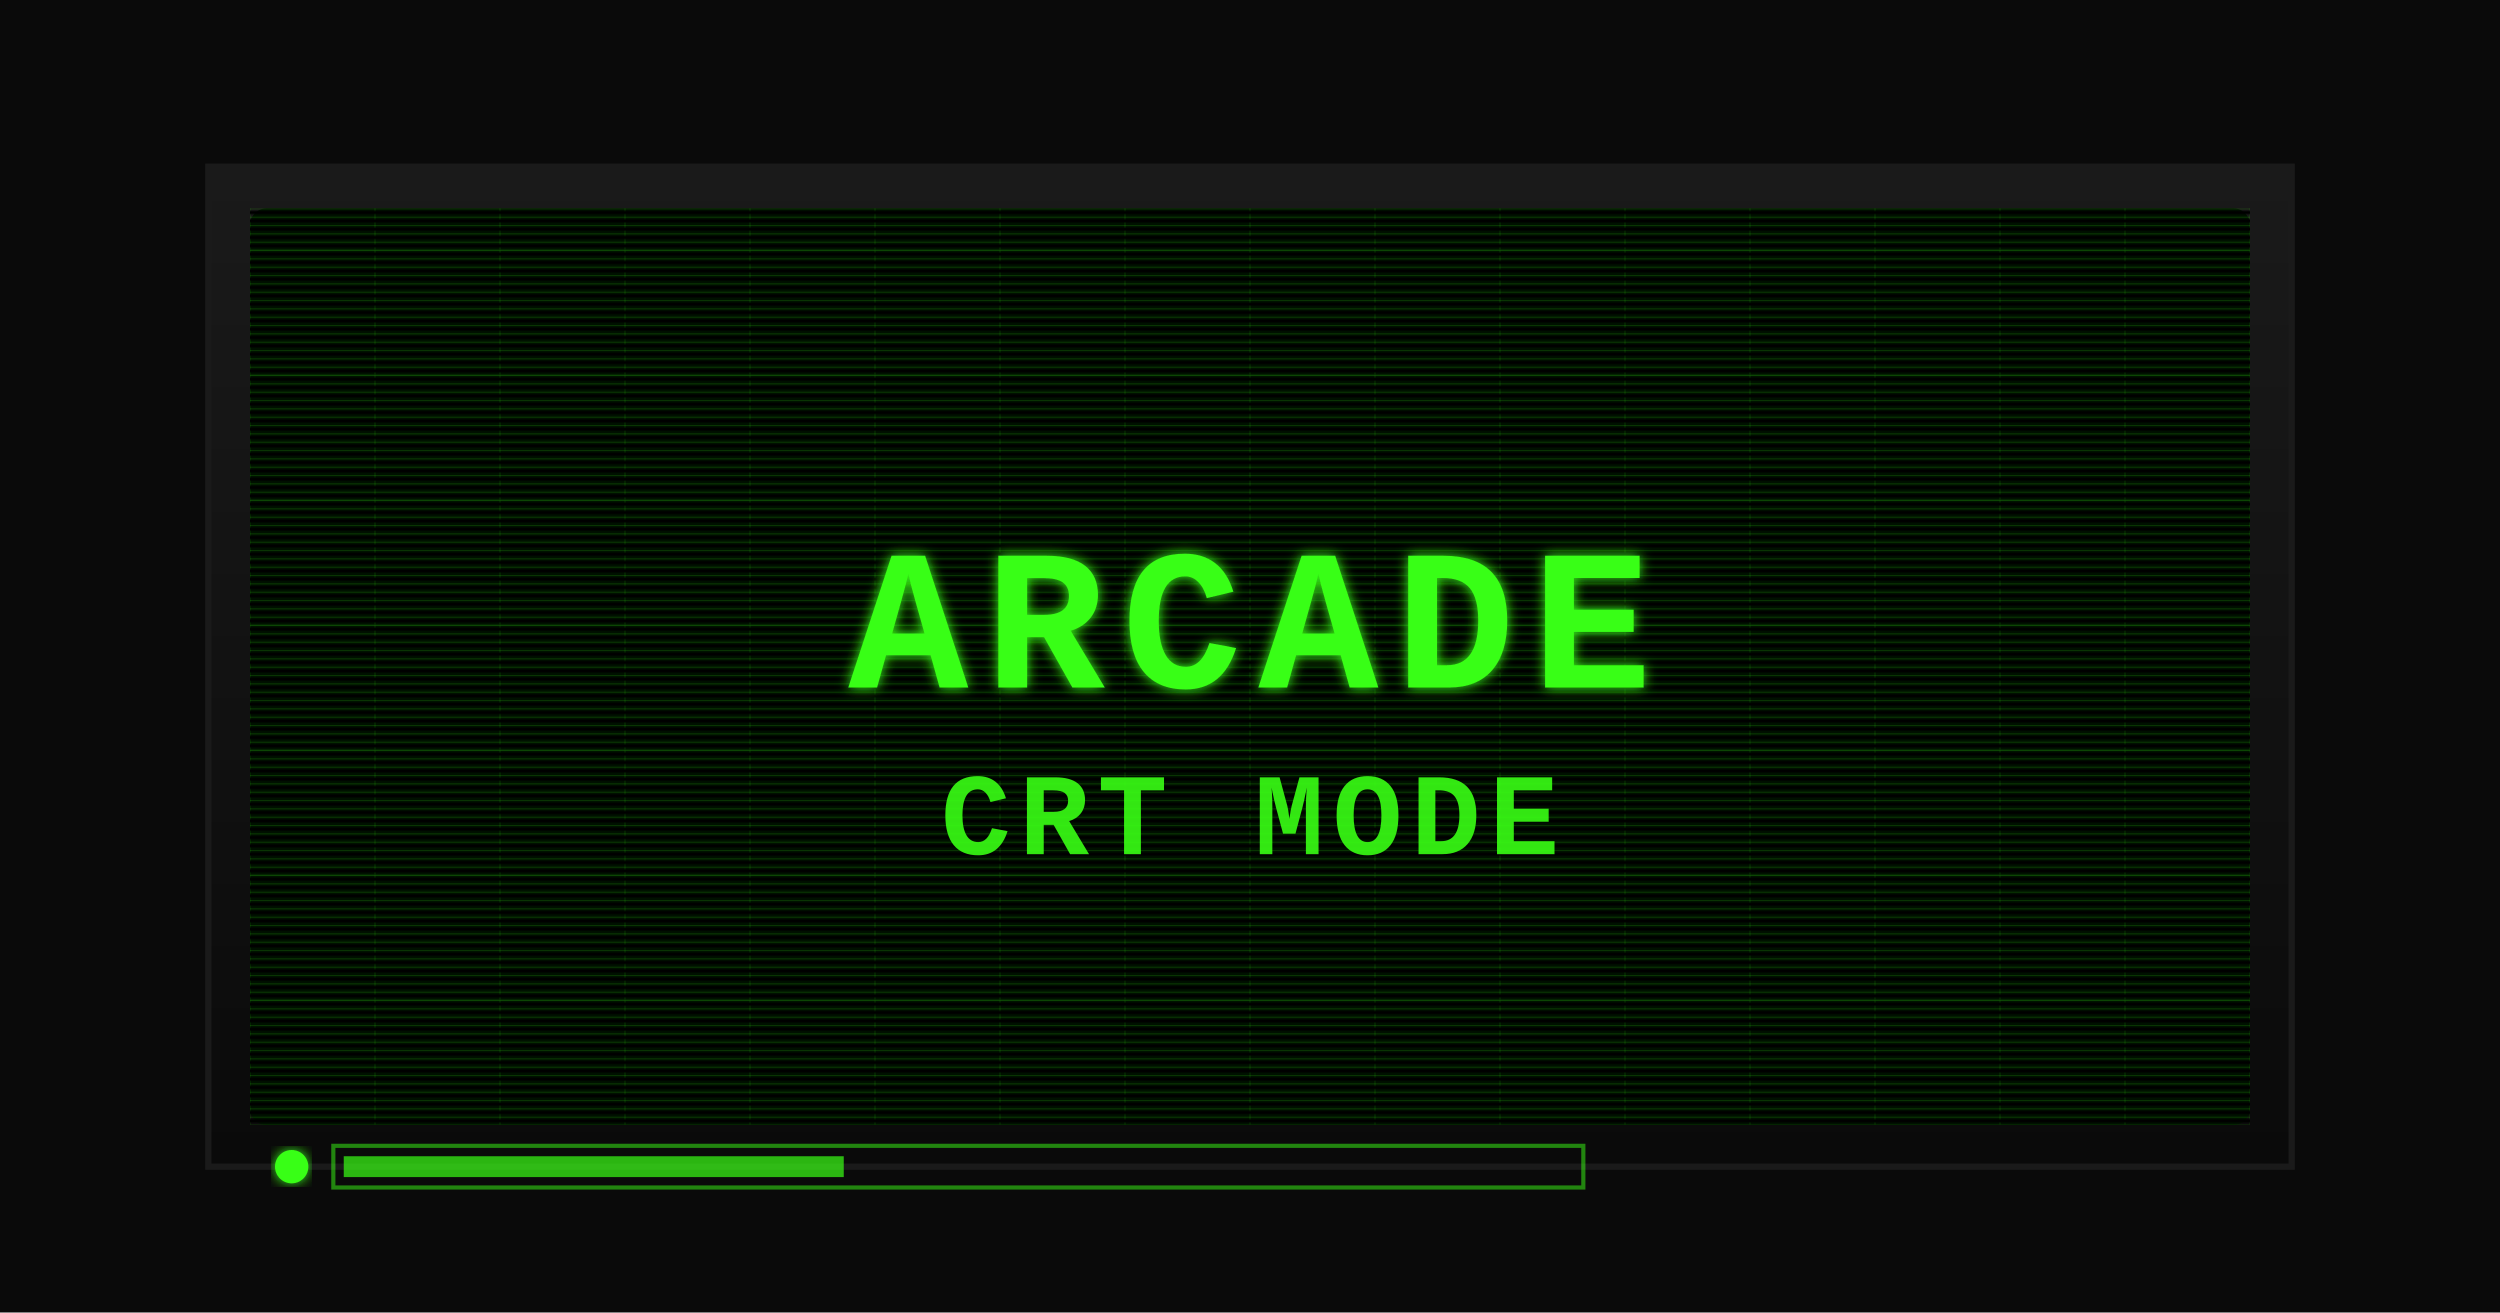
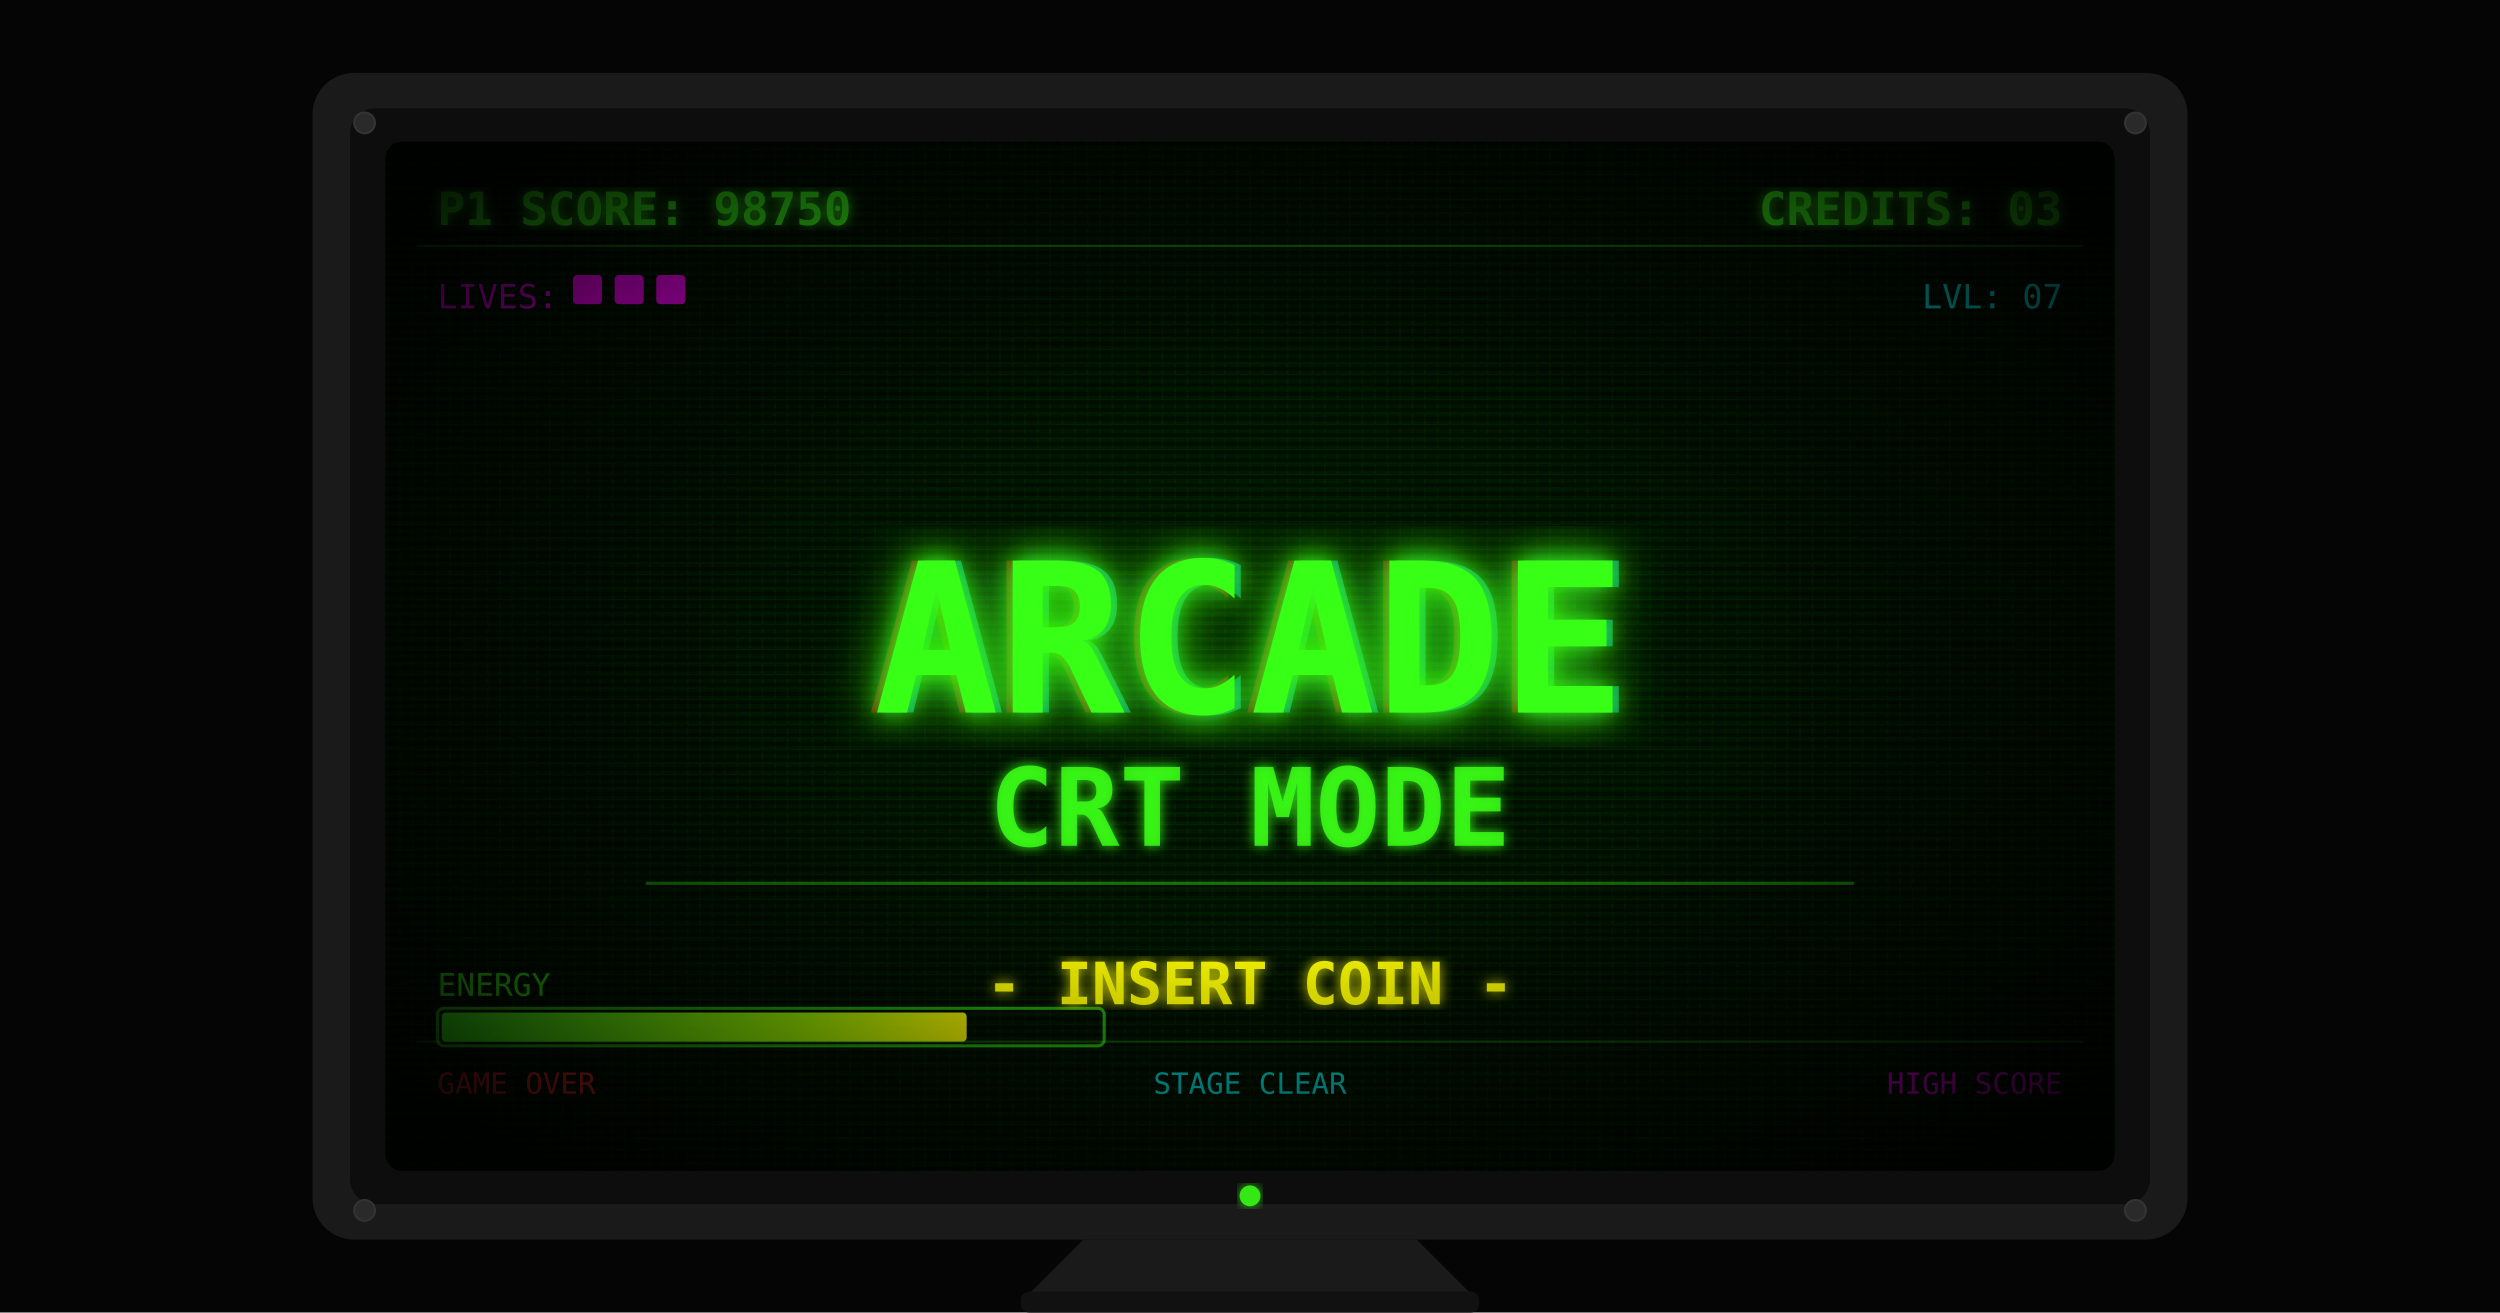
- <svg xmlns="http://www.w3.org/2000/svg" viewBox="0 0 1200 630">
+ <svg xmlns="http://www.w3.org/2000/svg" viewBox="0 0 1200 630" width="1200" height="630">
  <defs>
-     <pattern id="scanlines" width="1200" height="4" patternUnits="userSpaceOnUse">
-       <line x1="0" y1="0" x2="1200" y2="0" stroke="#39ff14" stroke-width="0.5" opacity="0.3" />
-       <line x1="0" y1="2" x2="1200" y2="2" stroke="#000000" stroke-width="1.5" />
-     </pattern>
-     <pattern id="pixelgrid" width="60" height="60" patternUnits="userSpaceOnUse">
-       <path fill="none" stroke="#39ff14" stroke-width="0.5" d="M 0 0 L 60 0 L 60 60 L 0 60 Z" opacity="0.15" />
-     </pattern>
-     <filter id="glow">
-       <feGaussianBlur stdDeviation="3" result="coloredBlur" />
+     <filter id="neon-glow" x="-20%" y="-20%" width="140%" height="140%">
+       <feGaussianBlur in="SourceGraphic" stdDeviation="6" result="blur1" />
+       <feGaussianBlur in="SourceGraphic" stdDeviation="14" result="blur2" />
      <feMerge>
-         <feMergeNode in="coloredBlur" />
+         <feMergeNode in="blur2" />
+         <feMergeNode in="blur1" />
        <feMergeNode in="SourceGraphic" />
      </feMerge>
    </filter>
-     <linearGradient id="monitor" x1="0" y1="0" x2="0" y2="1">
-       <stop offset="0%" stop-color="#1a1a1a" />
-       <stop offset="100%" stop-color="#0a0a0a" />
+     <filter id="soft-glow" x="-10%" y="-10%" width="120%" height="120%">
+       <feGaussianBlur in="SourceGraphic" stdDeviation="3" result="blur" />
+       <feMerge>
+         <feMergeNode in="blur" />
+         <feMergeNode in="SourceGraphic" />
+       </feMerge>
+     </filter>
+     <radialGradient id="vignette" cx="50%" cy="50%" r="65%" fx="50%" fy="50%">
+       <stop offset="40%" stop-color="#000000" stop-opacity="0" />
+       <stop offset="100%" stop-color="#000000" stop-opacity="0.88" />
+     </radialGradient>
+     <radialGradient id="screen-glow" cx="50%" cy="50%" r="60%">
+       <stop offset="0%" stop-color="#003300" stop-opacity="0.5" />
+       <stop offset="100%" stop-color="#000800" stop-opacity="0" />
+     </radialGradient>
+     <pattern id="scan" x="0" y="0" width="1200" height="4" patternUnits="userSpaceOnUse">
+       <rect fill="#000000" opacity="0.4" width="1200" height="2" y="0" />
+     </pattern>
+     <pattern id="pixel-grid" x="0" y="0" width="6" height="6" patternUnits="userSpaceOnUse">
+       <rect fill="none" stroke="#39ff14" stroke-opacity="0.04" width="6" height="6" />
+     </pattern>
+     <linearGradient id="health-grad" x1="0%" y1="0%" x2="100%" y2="0%">
+       <stop offset="0%" stop-color="#39ff14" />
+       <stop offset="70%" stop-color="#aaff00" />
+       <stop offset="100%" stop-color="#FFFF00" />
    </linearGradient>
  </defs>
-   <rect width="1200" height="630" fill="#0a0a0a" />
-   <rect x="100" y="80" width="1000" height="480" fill="url(#monitor)" stroke="#1a1a1a" stroke-width="3" />
-   <rect x="120" y="100" width="960" height="440" fill="#001100" rx="8" />
-   <rect x="120" y="100" width="960" height="440" fill="url(#pixelgrid)" />
-   <rect x="120" y="100" width="960" height="440" fill="url(#scanlines)" />
-   <text x="600" y="330" fill="#39ff14" font-family="ui-monospace, 'Courier New', monospace" font-size="96" font-weight="900" letter-spacing="8" text-anchor="middle" filter="url(#glow)">ARCADE</text>
-   <text x="600" y="410" fill="#39ff14" font-family="ui-monospace, 'Courier New', monospace" font-size="56" font-weight="700" letter-spacing="4" text-anchor="middle" opacity="0.9">CRT MODE</text>
-   <circle cx="140" cy="560" r="8" fill="#39ff14" filter="url(#glow)" />
-   <rect x="160" y="550" width="600" height="20" fill="none" stroke="#39ff14" stroke-width="2" opacity="0.5" />
-   <rect x="165" y="555" width="240" height="10" fill="#39ff14" opacity="0.7" />
+   <rect width="1200" height="630" fill="#050505" />
+   <polygon points="520,595 680,595 710,625 490,625" fill="#1a1a1a" />
+   <rect x="490" y="620" width="220" height="10" rx="4" fill="#111111" />
+   <rect x="150" y="35" width="900" height="560" rx="20" fill="#1a1a1a" />
+   <rect x="168" y="52" width="864" height="526" rx="12" fill="#0d0d0d" />
+   <rect x="185" y="68" width="830" height="494" rx="8" fill="#001100" />
+   <rect x="185" y="68" width="830" height="494" rx="8" fill="url(#screen-glow)" />
+   <rect x="185" y="68" width="830" height="494" rx="8" fill="url(#pixel-grid)" />
+   <rect x="185" y="68" width="830" height="494" rx="8" fill="url(#scan)" />
+   <text x="210" y="108" font-family="monospace" font-size="22" font-weight="700" fill="#39ff14" opacity="0.9" filter="url(#soft-glow)">P1 SCORE: 98750</text>
+   <text x="990" y="108" font-family="monospace" font-size="22" font-weight="700" fill="#39ff14" opacity="0.9" text-anchor="end" filter="url(#soft-glow)">CREDITS: 03</text>
+   <line x1="200" y1="118" x2="1000" y2="118" stroke="#39ff14" stroke-width="1" stroke-opacity="0.35" />
+   <text x="210" y="148" font-family="monospace" font-size="16" fill="#ff00ff" opacity="0.8">LIVES:</text>
+   <rect x="275" y="132" width="14" height="14" rx="2" fill="#ff00ff" opacity="0.9" />
+   <rect x="295" y="132" width="14" height="14" rx="2" fill="#ff00ff" opacity="0.9" />
+   <rect x="315" y="132" width="14" height="14" rx="2" fill="#ff00ff" opacity="0.9" />
+   <text x="990" y="148" font-family="monospace" font-size="16" fill="#00ffff" opacity="0.8" text-anchor="end">LVL: 07</text>
+   <text x="597" y="342" font-family="monospace" font-size="100" font-weight="900" fill="#ff0000" fill-opacity="0.45" text-anchor="middle">ARCADE</text>
+   <text x="603" y="342" font-family="monospace" font-size="100" font-weight="900" fill="#00ffff" fill-opacity="0.45" text-anchor="middle">ARCADE</text>
+   <text x="600" y="342" font-family="monospace" font-size="100" font-weight="900" fill="#39ff14" text-anchor="middle" filter="url(#neon-glow)">ARCADE</text>
+   <text x="600" y="406" font-family="monospace" font-size="52" font-weight="700" fill="#39ff14" fill-opacity="0.85" text-anchor="middle" filter="url(#soft-glow)">CRT MODE</text>
+   <line x1="310" y1="424" x2="890" y2="424" stroke="#39ff14" stroke-width="1.5" stroke-opacity="0.4" />
+   <text x="210" y="478" font-family="monospace" font-size="15" fill="#39ff14" opacity="0.75">ENERGY</text>
+   <rect x="210" y="484" width="320" height="18" rx="3" fill="none" stroke="#39ff14" stroke-width="1.5" stroke-opacity="0.6" />
+   <rect x="212" y="486" width="252" height="14" rx="2" fill="url(#health-grad)" opacity="0.9" />
+   <text x="600" y="482" font-family="monospace" font-size="28" font-weight="700" fill="#FFFF00" text-anchor="middle" filter="url(#soft-glow)">- INSERT COIN -</text>
+   <line x1="200" y1="500" x2="1000" y2="500" stroke="#39ff14" stroke-width="1" stroke-opacity="0.25" />
+   <text x="210" y="525" font-family="monospace" font-size="14" fill="#ff2a2a" opacity="0.8">GAME OVER</text>
+   <text x="600" y="525" font-family="monospace" font-size="14" fill="#00ffff" opacity="0.7" text-anchor="middle">STAGE CLEAR</text>
+   <text x="990" y="525" font-family="monospace" font-size="14" fill="#ff00ff" opacity="0.8" text-anchor="end">HIGH SCORE</text>
+   <rect x="185" y="68" width="830" height="494" rx="8" fill="url(#vignette)" />
+   <circle cx="175" cy="59" r="5" fill="#2a2a2a" stroke="#333333" stroke-width="1" />
+   <circle cx="1025" cy="59" r="5" fill="#2a2a2a" stroke="#333333" stroke-width="1" />
+   <circle cx="175" cy="581" r="5" fill="#2a2a2a" stroke="#333333" stroke-width="1" />
+   <circle cx="1025" cy="581" r="5" fill="#2a2a2a" stroke="#333333" stroke-width="1" />
+   <circle cx="600" cy="574" r="5" fill="#39ff14" opacity="0.9" filter="url(#soft-glow)" />
</svg>
